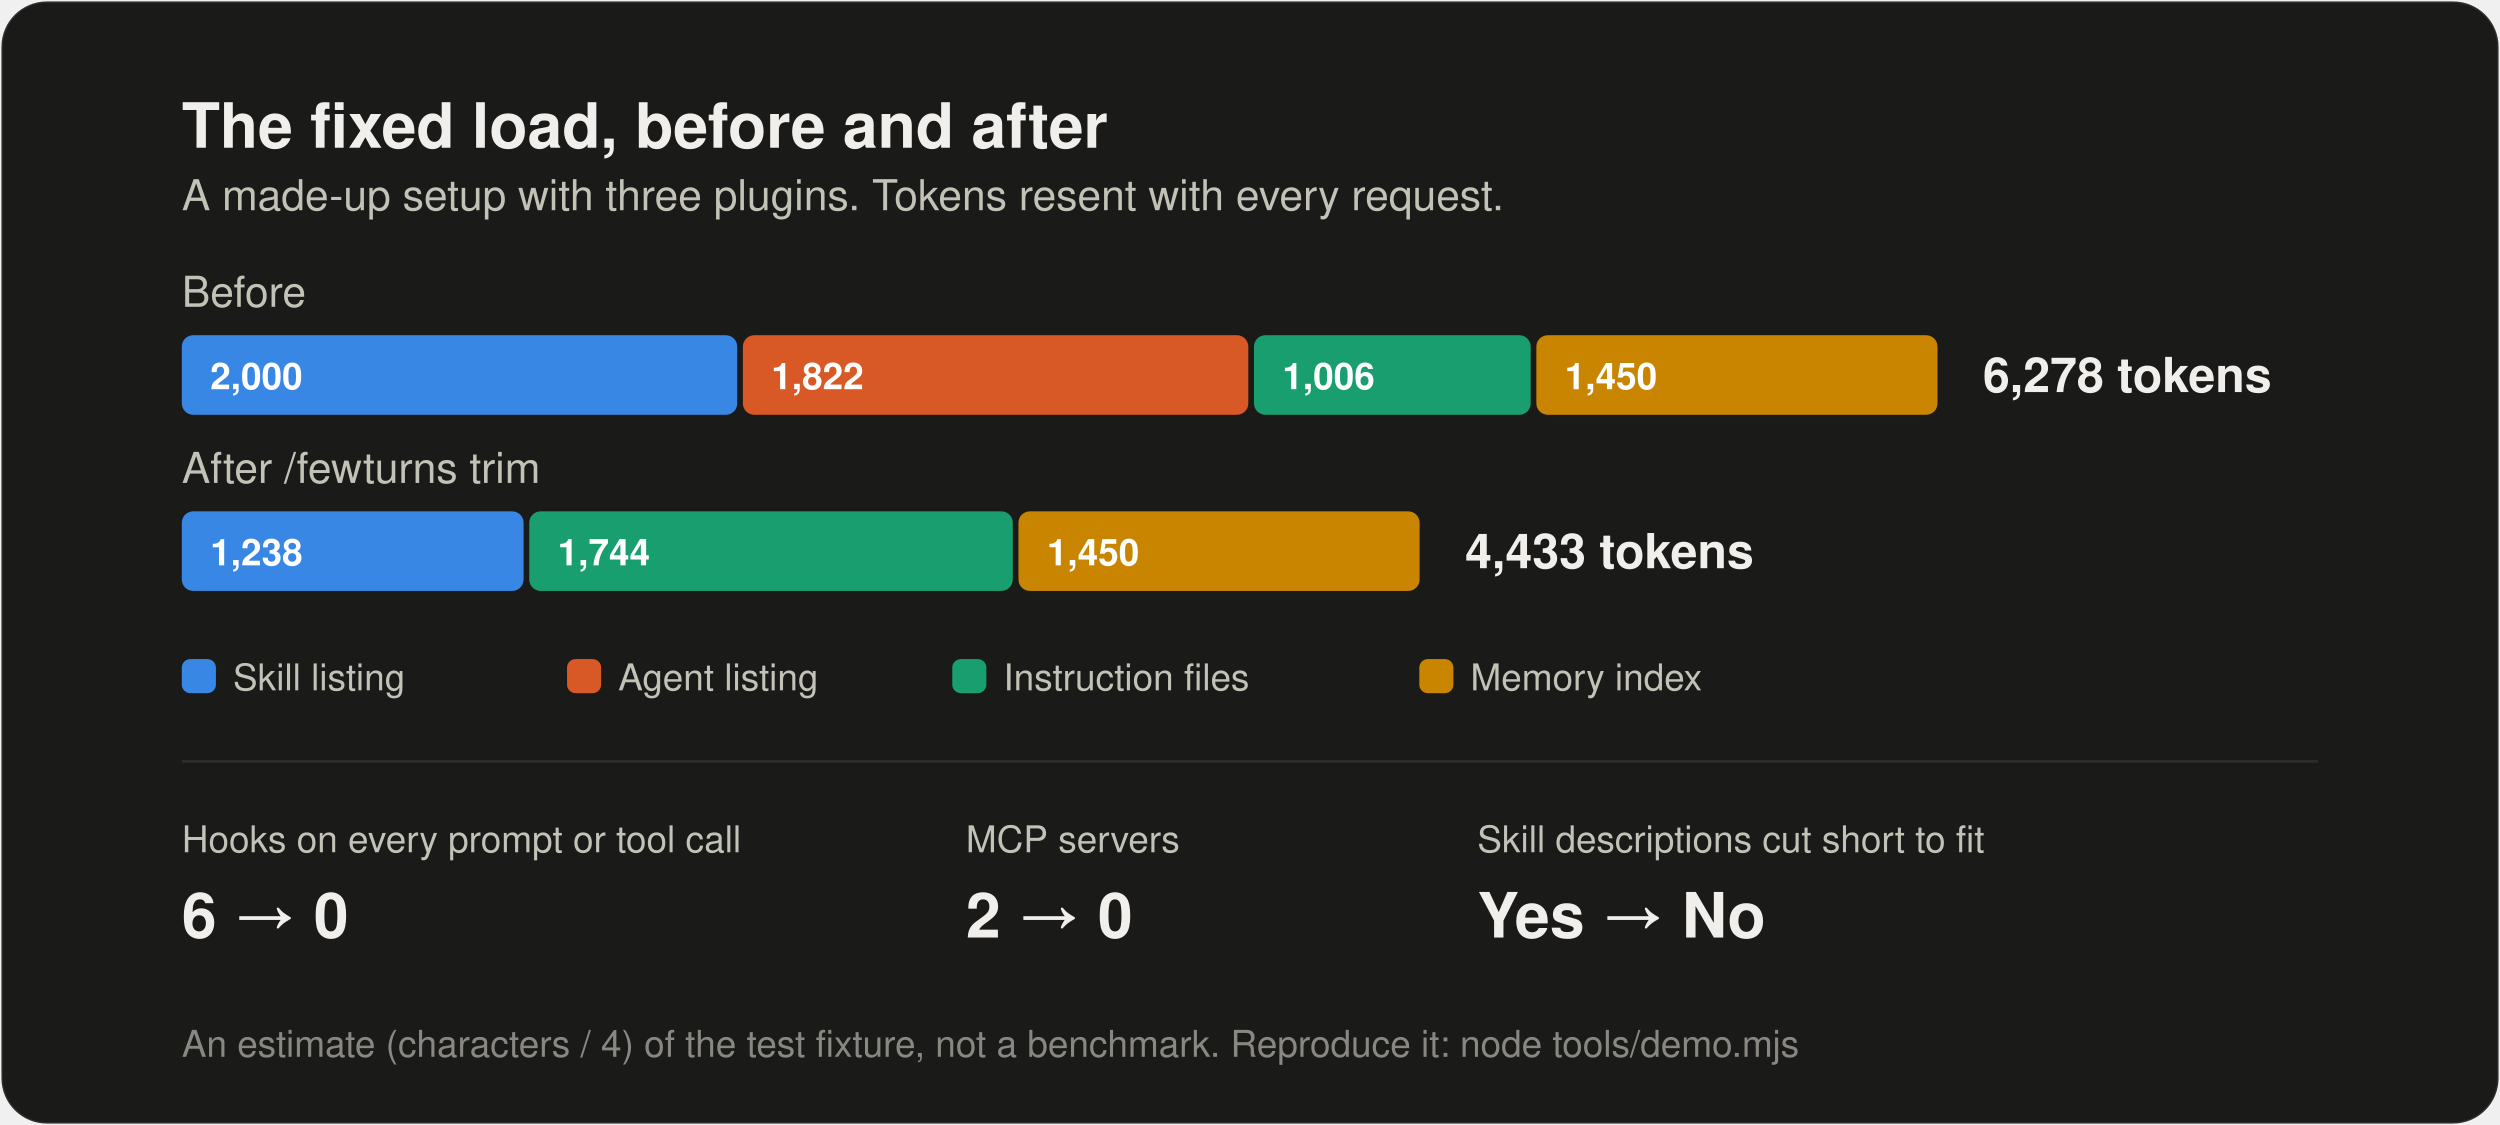
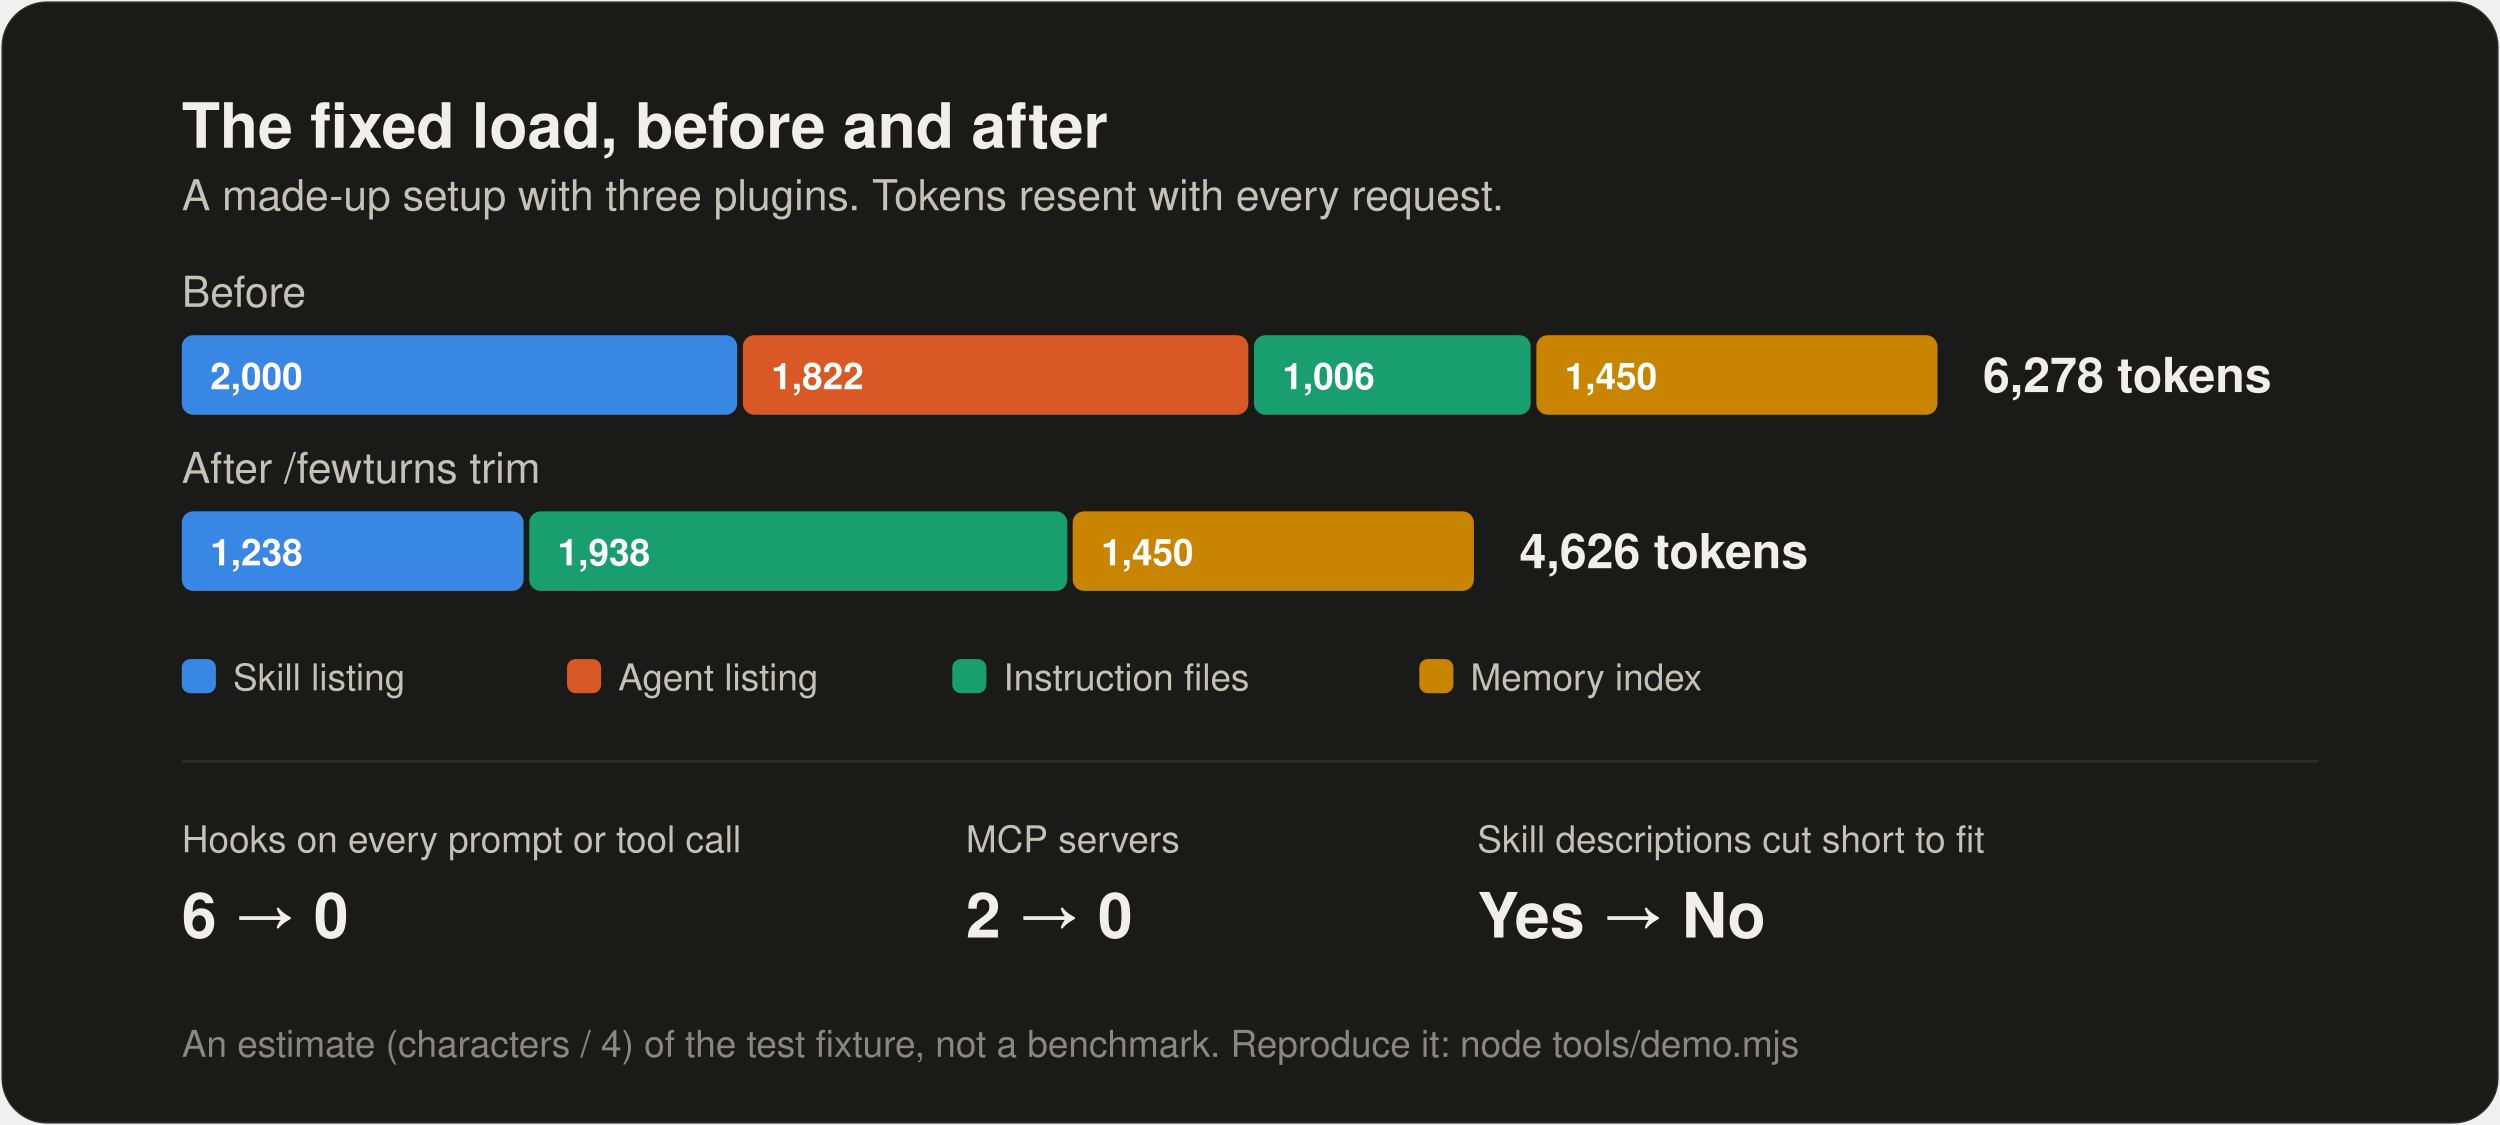
<svg xmlns="http://www.w3.org/2000/svg" viewBox="0 0 880 396" width="880" height="396" role="img" aria-labelledby="t d" font-family="system-ui, -apple-system, 'Segoe UI', Helvetica, Arial, sans-serif">
  <rect x="0.5" y="0.5" width="879" height="395" rx="16" fill="#1a1a19" stroke="rgba(255,255,255,0.10)" />
  <text x="64" y="52" font-size="22" font-weight="650" fill="#f0efec" text-anchor="start">The fixed load, before and after</text>
  <text x="64" y="74" font-size="15" font-weight="400" fill="#c3c2b7" text-anchor="start">A made-up setup with three plugins. Tokens resent with every request.</text>
  <text x="64" y="108" font-size="15" font-weight="400" fill="#c3c2b7" text-anchor="start">Before</text>
  <rect x="64.0" y="118" width="195.5" height="28" rx="4" fill="#3987e5" />
  <text x="74.0" y="137" font-size="13" font-weight="600" fill="#ffffff" text-anchor="start">2,000</text>
  <rect x="261.5" y="118" width="177.9" height="28" rx="4" fill="#d95926" />
  <text x="271.5" y="137" font-size="13" font-weight="600" fill="#ffffff" text-anchor="start">1,822</text>
  <rect x="441.4" y="118" width="97.4" height="28" rx="4" fill="#199e70" />
  <text x="451.4" y="137" font-size="13" font-weight="600" fill="#ffffff" text-anchor="start">1,006</text>
  <rect x="540.8" y="118" width="141.2" height="28" rx="4" fill="#c98500" />
  <text x="550.8" y="137" font-size="13" font-weight="600" fill="#ffffff" text-anchor="start">1,450</text>
  <text x="698" y="138" font-size="17" font-weight="650" fill="#f0efec" text-anchor="start">6,278 tokens</text>
  <text x="64" y="170" font-size="15" font-weight="400" fill="#c3c2b7" text-anchor="start">After /fewturns trim</text>
  <rect x="64.0" y="180" width="120.3" height="28" rx="4" fill="#3987e5" />
  <text x="74.0" y="199" font-size="13" font-weight="600" fill="#ffffff" text-anchor="start">1,238</text>
-   <rect x="186.3" y="180" width="170.2" height="28" rx="4" fill="#199e70" />
-   <text x="196.3" y="199" font-size="13" font-weight="600" fill="#ffffff" text-anchor="start">1,744</text>
-   <rect x="358.5" y="180" width="141.2" height="28" rx="4" fill="#c98500" />
-   <text x="368.5" y="199" font-size="13" font-weight="600" fill="#ffffff" text-anchor="start">1,450</text>
-   <text x="515.725" y="200" font-size="17" font-weight="650" fill="#f0efec" text-anchor="start">4,433 tokens</text>
+   <rect x="186.3" y="180" width="189.4" height="28" rx="4" fill="#199e70" />
+   <text x="196.3" y="199" font-size="13" font-weight="600" fill="#ffffff" text-anchor="start">1,938</text>
+   <rect x="377.6" y="180" width="141.2" height="28" rx="4" fill="#c98500" />
+   <text x="387.6" y="199" font-size="13" font-weight="600" fill="#ffffff" text-anchor="start">1,450</text>
+   <text x="534.859" y="200" font-size="17" font-weight="650" fill="#f0efec" text-anchor="start">4,626 tokens</text>
  <rect x="64" y="232" width="12" height="12" rx="3" fill="#3987e5" />
  <text x="82" y="243" font-size="13" font-weight="400" fill="#c3c2b7" text-anchor="start">Skill listing</text>
  <rect x="199.6" y="232" width="12" height="12" rx="3" fill="#d95926" />
  <text x="217.6" y="243" font-size="13" font-weight="400" fill="#c3c2b7" text-anchor="start">Agent listing</text>
  <rect x="335.2" y="232" width="12" height="12" rx="3" fill="#199e70" />
  <text x="353.2" y="243" font-size="13" font-weight="400" fill="#c3c2b7" text-anchor="start">Instruction files</text>
  <rect x="499.6" y="232" width="12" height="12" rx="3" fill="#c98500" />
  <text x="517.6" y="243" font-size="13" font-weight="400" fill="#c3c2b7" text-anchor="start">Memory index</text>
  <line x1="64" y1="268" x2="816" y2="268" stroke="#2c2c2a" />
  <text x="64" y="300" font-size="13" font-weight="400" fill="#c3c2b7" text-anchor="start">Hooks on every prompt or tool call</text>
  <text x="64" y="330" font-size="22" font-weight="650" fill="#f0efec" text-anchor="start">6  →  0</text>
  <text x="340" y="300" font-size="13" font-weight="400" fill="#c3c2b7" text-anchor="start">MCP servers</text>
  <text x="340" y="330" font-size="22" font-weight="650" fill="#f0efec" text-anchor="start">2  →  0</text>
  <text x="520" y="300" font-size="13" font-weight="400" fill="#c3c2b7" text-anchor="start">Skill descriptions cut short to fit</text>
  <text x="520" y="330" font-size="22" font-weight="650" fill="#f0efec" text-anchor="start">Yes  →  No</text>
  <text x="64" y="372" font-size="13" font-weight="400" fill="#898781" text-anchor="start">An estimate (characters / 4) of the test fixture, not a benchmark. Reproduce it: node tools/demo.mjs</text>
</svg>
